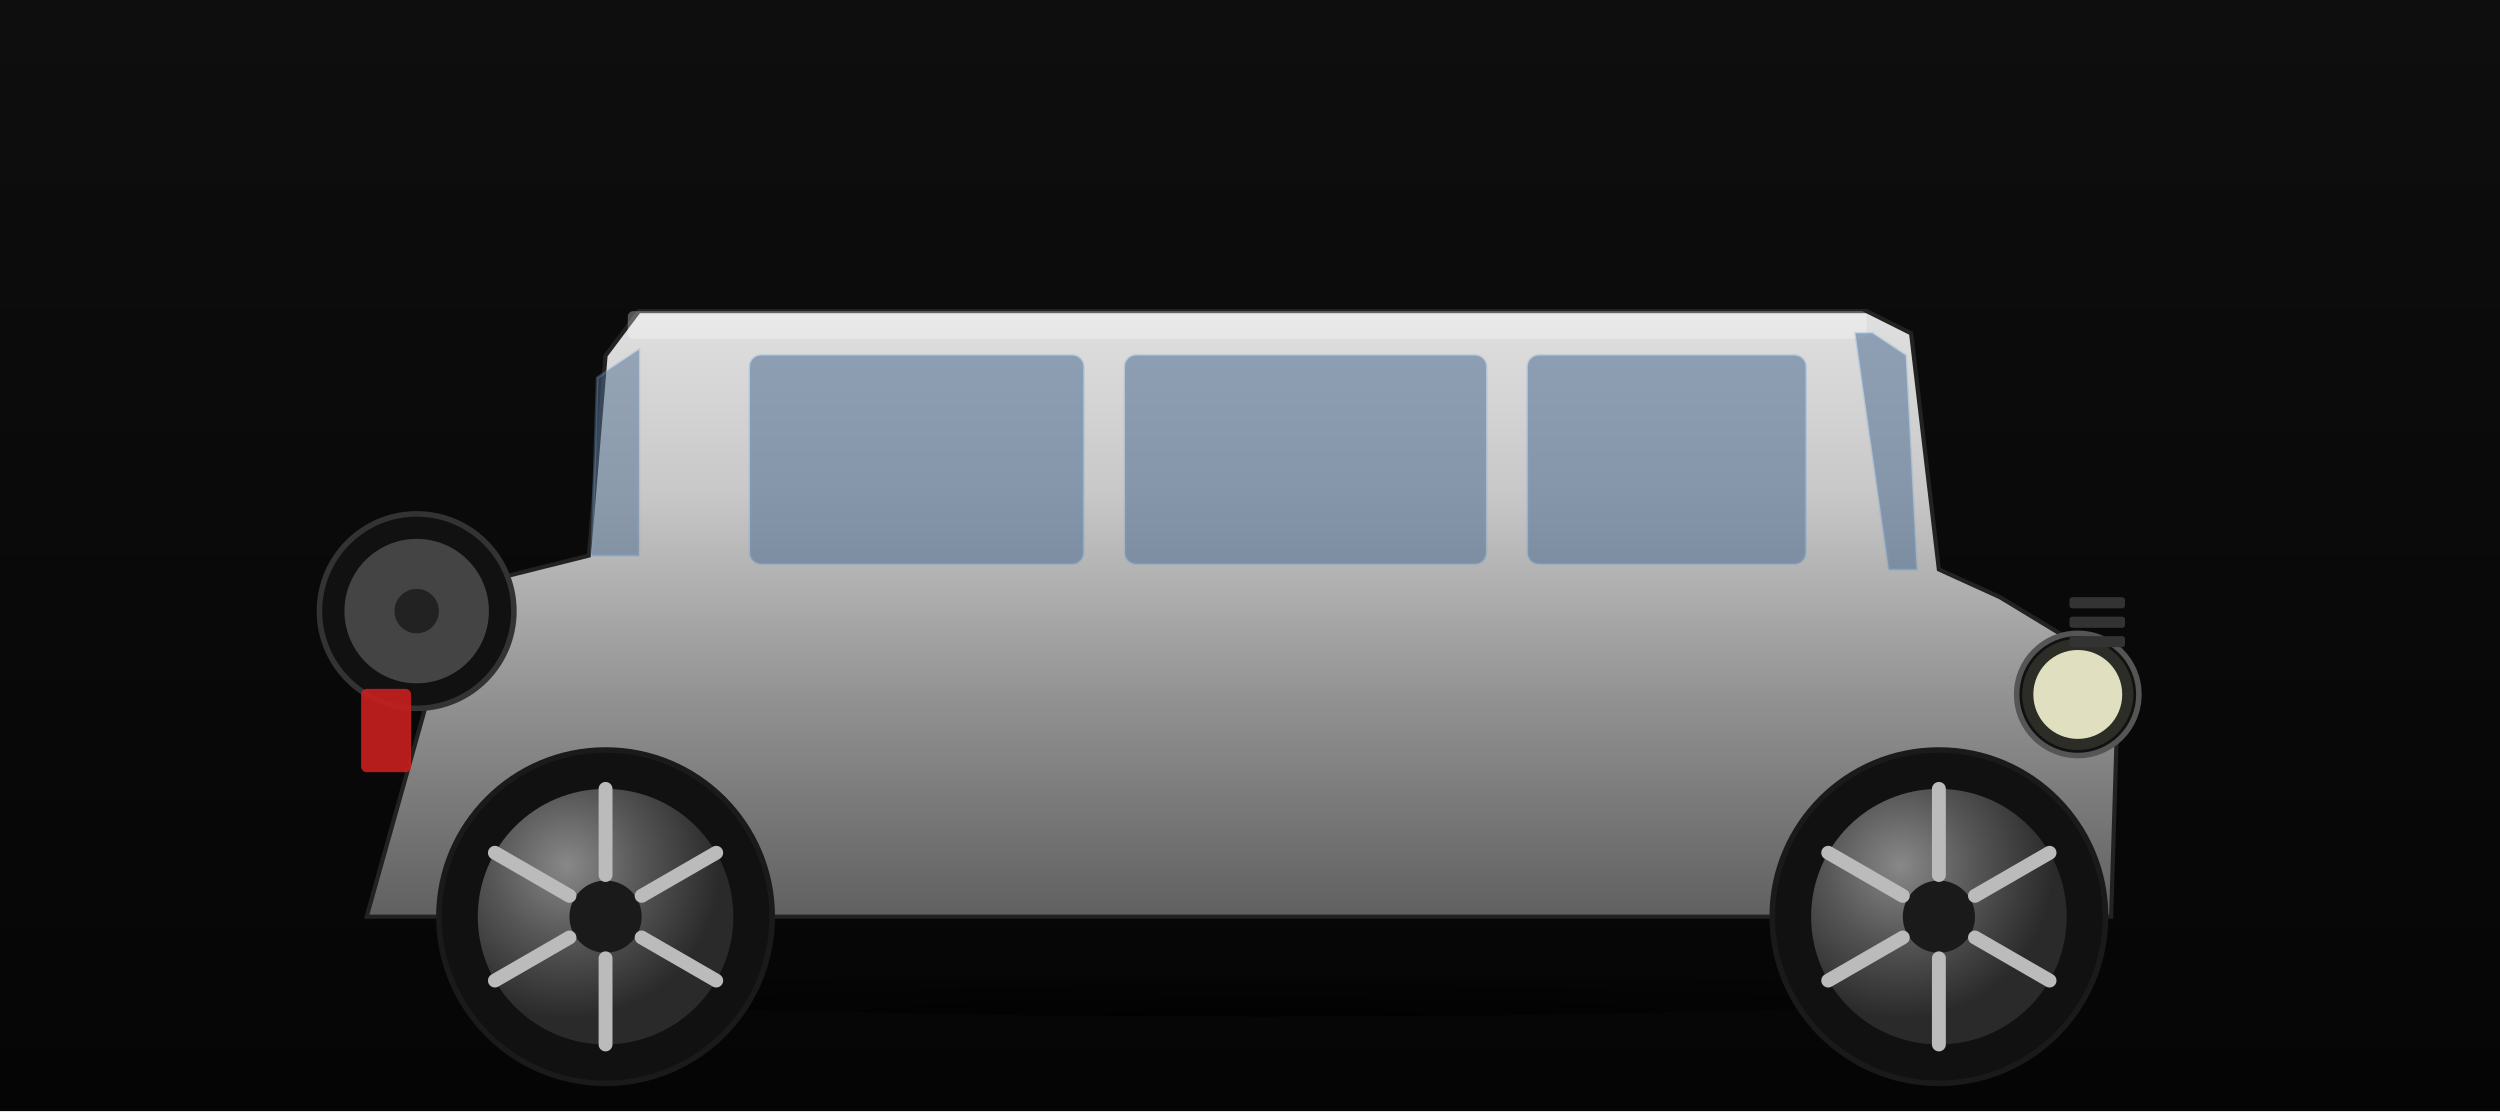
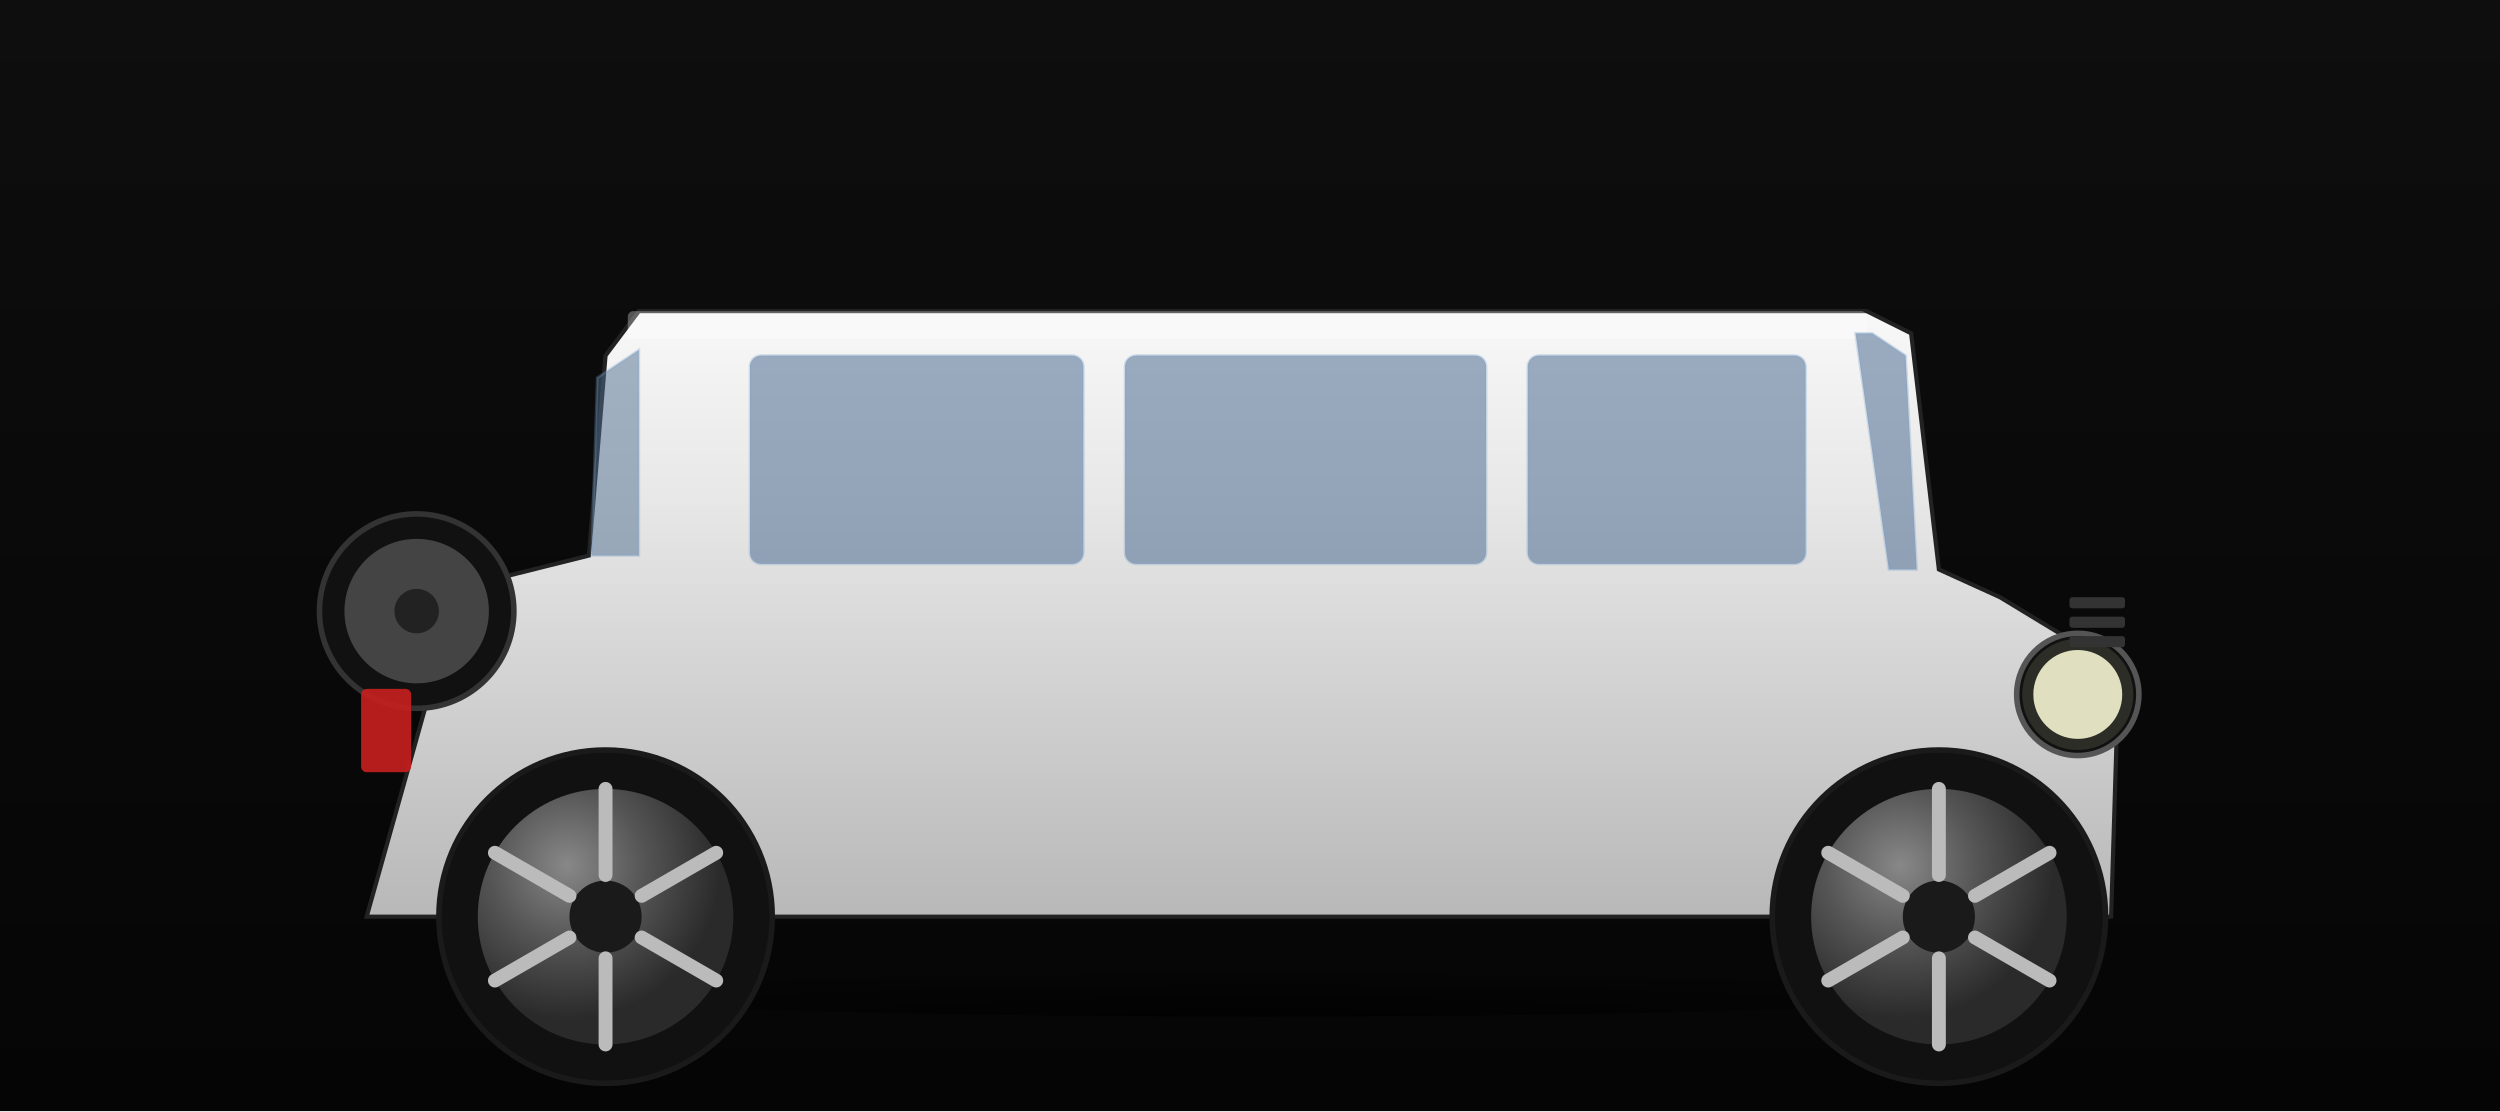
<svg xmlns="http://www.w3.org/2000/svg" viewBox="0 0 900 400">
  <defs>
    <linearGradient id="bg" x1="0" y1="0" x2="0" y2="1">
      <stop offset="0%" stop-color="#0e0e0e" />
      <stop offset="100%" stop-color="#050505" />
    </linearGradient>
    <linearGradient id="bd" x1="0.1" y1="0" x2="0.1" y2="1">
-       <stop offset="0%" stop-color="#e0e0e0" />
-       <stop offset="30%" stop-color="#c8c8c8" />
-       <stop offset="65%" stop-color="#909090" />
-       <stop offset="100%" stop-color="#606060" />
+       <stop offset="0%" stop-color="#f8f8f8" />
+       <stop offset="30%" stop-color="#e8e8e8" />
+       <stop offset="65%" stop-color="#d0d0d0" />
+       <stop offset="100%" stop-color="#b8b8b8" />
    </linearGradient>
    <radialGradient id="gs" cx="50%" cy="100%" r="55%">
      <stop offset="0%" stop-color="rgba(0,0,0,0.7)" />
      <stop offset="100%" stop-color="rgba(0,0,0,0)" />
    </radialGradient>
    <radialGradient id="wg" cx="35%" cy="30%" r="60%">
      <stop offset="0%" stop-color="#888" />
      <stop offset="50%" stop-color="#555" />
      <stop offset="100%" stop-color="#2a2a2a" />
    </radialGradient>
  </defs>
  <rect width="900" height="400" fill="url(#bg)" />
  <ellipse cx="455" cy="350" rx="345" ry="16" fill="url(#gs)" />
  <path d="M760,330 L762,265 L748,232 L720,215 L698,205 L688,120 L672,112 L230,112 L218,128 L212,200 L180,208 L155,248 L132,330 Z" fill="url(#bd)" stroke="#222" stroke-width="1.5" />
  <rect x="226" y="112" width="446" height="10" rx="2" fill="rgba(255,255,255,0.3)" />
  <path d="M690,205 L686,128 L674,120 L668,120 L680,205 Z" fill="rgba(80,110,145,0.55)" stroke="rgba(120,160,200,0.3)" stroke-width="1" />
  <rect x="270" y="128" width="120" height="75" rx="4" fill="rgba(80,110,145,0.55)" stroke="rgba(120,160,200,0.3)" stroke-width="1" />
  <rect x="405" y="128" width="130" height="75" rx="4" fill="rgba(80,110,145,0.55)" stroke="rgba(120,160,200,0.3)" stroke-width="1" />
  <rect x="550" y="128" width="100" height="75" rx="4" fill="rgba(80,110,145,0.55)" stroke="rgba(120,160,200,0.3)" stroke-width="1" />
  <path d="M213,200 L215,136 L230,126 L230,200 Z" fill="rgba(80,110,145,0.5)" stroke="rgba(120,160,200,0.3)" stroke-width="1" />
  <circle cx="150" cy="220" r="35" fill="#111" stroke="#333" stroke-width="2" />
  <circle cx="150" cy="220" r="26" fill="#444" />
  <circle cx="150" cy="220" r="8" fill="#222" />
  <circle cx="218" cy="330" r="60" fill="#111" stroke="#1a1a1a" stroke-width="2" />
  <circle cx="218" cy="330" r="46" fill="url(#wg)" />
  <circle cx="218" cy="330" r="13" fill="#1a1a1a" />
  <g transform="translate(218,330)">
    <line x1="0" y1="-46" x2="0" y2="-15" stroke="#bbb" stroke-width="5" stroke-linecap="round" />
    <line x1="0" y1="-46" x2="0" y2="-15" stroke="#bbb" stroke-width="5" stroke-linecap="round" transform="rotate(60)" />
    <line x1="0" y1="-46" x2="0" y2="-15" stroke="#bbb" stroke-width="5" stroke-linecap="round" transform="rotate(120)" />
    <line x1="0" y1="-46" x2="0" y2="-15" stroke="#bbb" stroke-width="5" stroke-linecap="round" transform="rotate(180)" />
    <line x1="0" y1="-46" x2="0" y2="-15" stroke="#bbb" stroke-width="5" stroke-linecap="round" transform="rotate(240)" />
    <line x1="0" y1="-46" x2="0" y2="-15" stroke="#bbb" stroke-width="5" stroke-linecap="round" transform="rotate(300)" />
  </g>
  <circle cx="698" cy="330" r="60" fill="#111" stroke="#1a1a1a" stroke-width="2" />
  <circle cx="698" cy="330" r="46" fill="url(#wg)" />
  <circle cx="698" cy="330" r="13" fill="#1a1a1a" />
  <g transform="translate(698,330)">
    <line x1="0" y1="-46" x2="0" y2="-15" stroke="#bbb" stroke-width="5" stroke-linecap="round" transform="rotate(0)" />
    <line x1="0" y1="-46" x2="0" y2="-15" stroke="#bbb" stroke-width="5" stroke-linecap="round" transform="rotate(60)" />
    <line x1="0" y1="-46" x2="0" y2="-15" stroke="#bbb" stroke-width="5" stroke-linecap="round" transform="rotate(120)" />
    <line x1="0" y1="-46" x2="0" y2="-15" stroke="#bbb" stroke-width="5" stroke-linecap="round" transform="rotate(180)" />
    <line x1="0" y1="-46" x2="0" y2="-15" stroke="#bbb" stroke-width="5" stroke-linecap="round" transform="rotate(240)" />
    <line x1="0" y1="-46" x2="0" y2="-15" stroke="#bbb" stroke-width="5" stroke-linecap="round" transform="rotate(300)" />
  </g>
  <circle cx="748" cy="250" r="22" fill="#111" stroke="#555" stroke-width="2" />
  <circle cx="748" cy="250" r="16" fill="rgba(255,255,220,0.85)" />
  <circle cx="748" cy="250" r="20" fill="rgba(255,255,200,0.12)" />
  <rect x="745" y="215" width="20" height="4" rx="1" fill="#333" />
  <rect x="745" y="222" width="20" height="4" rx="1" fill="#333" />
  <rect x="745" y="229" width="20" height="4" rx="1" fill="#333" />
  <rect x="130" y="248" width="18" height="30" rx="2" fill="rgba(200,30,30,0.9)" />
</svg>
